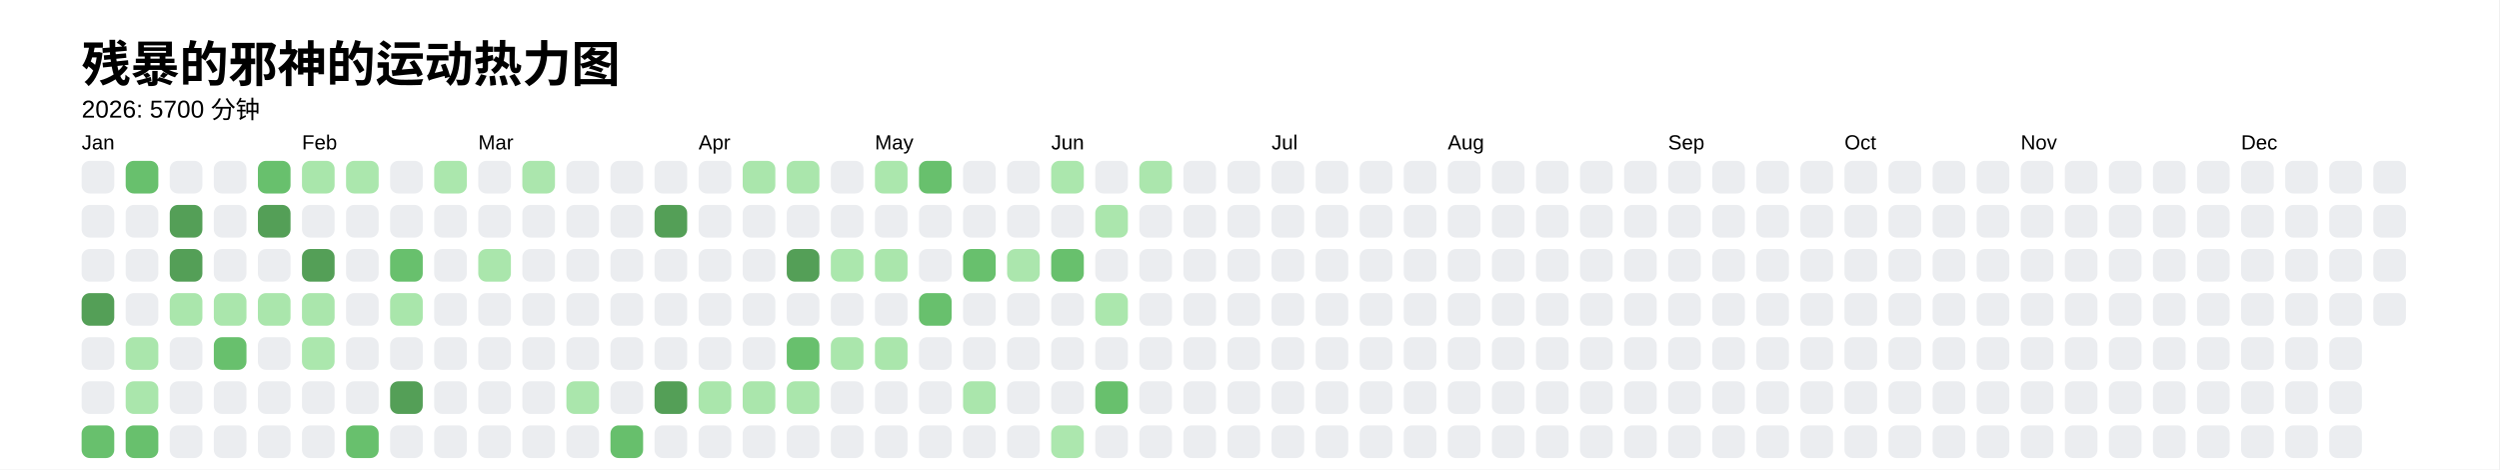
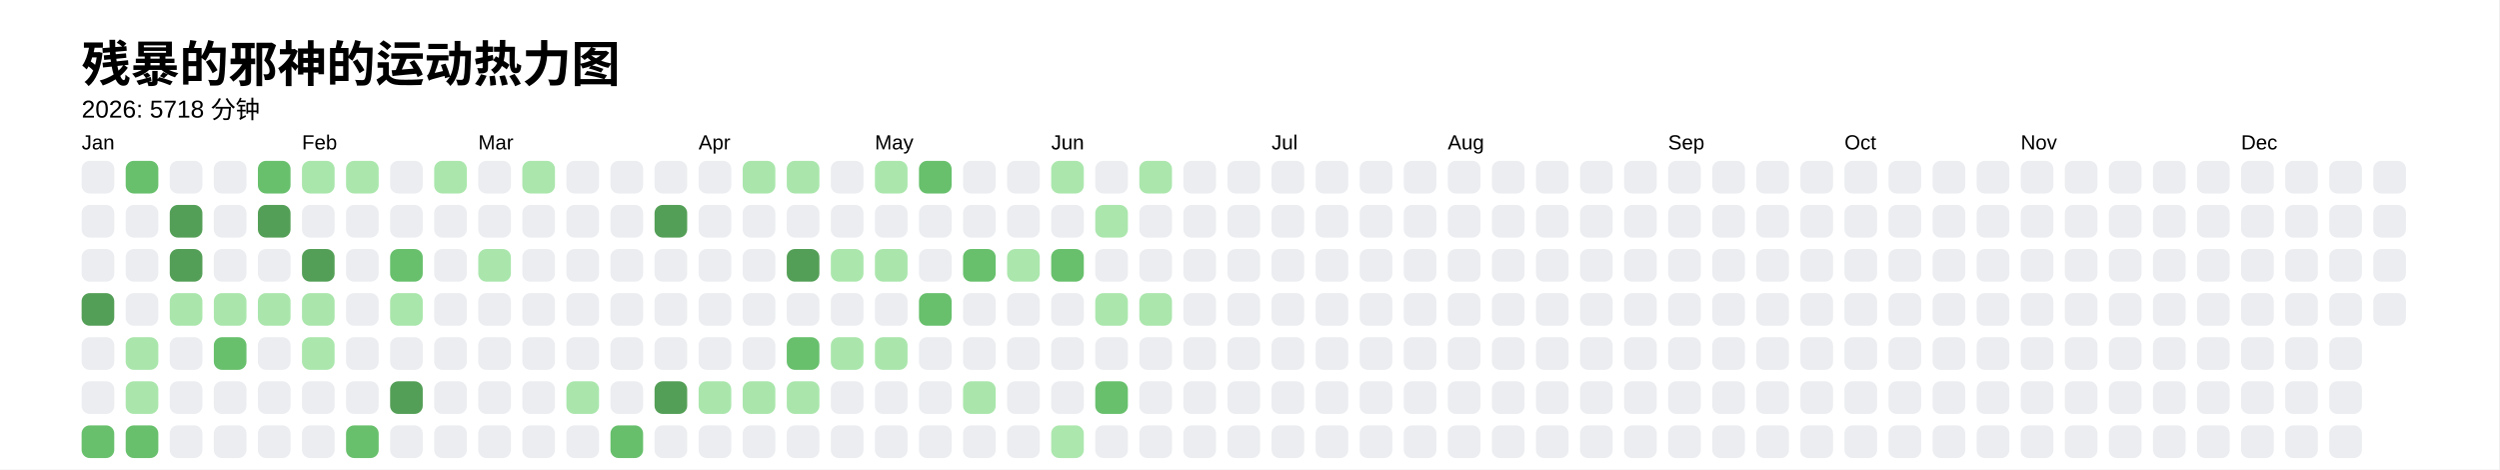
<svg xmlns="http://www.w3.org/2000/svg" baseProfile="full" height="57.5mm" version="1.1" viewBox="0,0,306.2,57.5" width="306.2mm">
  <defs />
  <rect fill="#FFFFFF" height="57.5" width="306.2" x="0" y="0" />
  <text fill="#000000" style="font-size:6px; font-family:Arial; font-weight:bold;" x="10" y="10">残暴的邪神的运动热力图</text>
-   <text fill="#000000" style="font-size:3px; font-family:Arial;" x="10" y="14.4">2026: 5700 分钟</text>
+   <text fill="#000000" style="font-size:3px; font-family:Arial;" x="10" y="14.4">2026: 5718 分钟</text>
  <text fill="#000000" style="font-size:2.5px; font-family:Arial" x="10" y="18.3">Jan</text>
  <rect fill="#EBEDF0" height="4" rx="1" ry="1" width="4" x="10" y="19.7" />
  <rect fill="#EBEDF0" height="4" rx="1" ry="1" width="4" x="10" y="25.1" />
  <rect fill="#EBEDF0" height="4" rx="1" ry="1" width="4" x="10" y="30.5" />
  <rect fill="#549F57" height="4" rx="1" ry="1" width="4" x="10" y="35.9" />
  <rect fill="#EBEDF0" height="4" rx="1" ry="1" width="4" x="10" y="41.3" />
  <rect fill="#EBEDF0" height="4" rx="1" ry="1" width="4" x="10" y="46.7" />
  <rect fill="#68c06d" height="4" rx="1" ry="1" width="4" x="10" y="52.1" />
  <rect fill="#68c06d" height="4" rx="1" ry="1" width="4" x="15.4" y="19.7" />
  <rect fill="#EBEDF0" height="4" rx="1" ry="1" width="4" x="15.4" y="25.1" />
  <rect fill="#EBEDF0" height="4" rx="1" ry="1" width="4" x="15.4" y="30.5" />
  <rect fill="#EBEDF0" height="4" rx="1" ry="1" width="4" x="15.4" y="35.9" />
  <rect fill="#aae6ac" height="4" rx="1" ry="1" width="4" x="15.4" y="41.3" />
  <rect fill="#aae6ac" height="4" rx="1" ry="1" width="4" x="15.4" y="46.7" />
  <rect fill="#68c06d" height="4" rx="1" ry="1" width="4" x="15.4" y="52.1" />
  <rect fill="#EBEDF0" height="4" rx="1" ry="1" width="4" x="20.8" y="19.7" />
  <rect fill="#549F57" height="4" rx="1" ry="1" width="4" x="20.8" y="25.1" />
  <rect fill="#549F57" height="4" rx="1" ry="1" width="4" x="20.8" y="30.5" />
  <rect fill="#aae6ac" height="4" rx="1" ry="1" width="4" x="20.8" y="35.9" />
  <rect fill="#EBEDF0" height="4" rx="1" ry="1" width="4" x="20.8" y="41.3" />
  <rect fill="#EBEDF0" height="4" rx="1" ry="1" width="4" x="20.8" y="46.7" />
  <rect fill="#EBEDF0" height="4" rx="1" ry="1" width="4" x="20.8" y="52.1" />
  <rect fill="#EBEDF0" height="4" rx="1" ry="1" width="4" x="26.2" y="19.7" />
  <rect fill="#EBEDF0" height="4" rx="1" ry="1" width="4" x="26.2" y="25.1" />
  <rect fill="#EBEDF0" height="4" rx="1" ry="1" width="4" x="26.2" y="30.5" />
  <rect fill="#aae6ac" height="4" rx="1" ry="1" width="4" x="26.2" y="35.9" />
  <rect fill="#68c06d" height="4" rx="1" ry="1" width="4" x="26.2" y="41.3" />
  <rect fill="#EBEDF0" height="4" rx="1" ry="1" width="4" x="26.2" y="46.7" />
  <rect fill="#EBEDF0" height="4" rx="1" ry="1" width="4" x="26.2" y="52.1" />
  <rect fill="#68c06d" height="4" rx="1" ry="1" width="4" x="31.6" y="19.7" />
  <rect fill="#549F57" height="4" rx="1" ry="1" width="4" x="31.6" y="25.1" />
  <rect fill="#EBEDF0" height="4" rx="1" ry="1" width="4" x="31.6" y="30.5" />
  <rect fill="#aae6ac" height="4" rx="1" ry="1" width="4" x="31.6" y="35.9" />
  <rect fill="#EBEDF0" height="4" rx="1" ry="1" width="4" x="31.6" y="41.3" />
  <rect fill="#EBEDF0" height="4" rx="1" ry="1" width="4" x="31.6" y="46.7" />
  <rect fill="#EBEDF0" height="4" rx="1" ry="1" width="4" x="31.6" y="52.1" />
  <text fill="#000000" style="font-size:2.5px; font-family:Arial" x="37.0" y="18.3">Feb</text>
  <rect fill="#a9e6ab" height="4" rx="1" ry="1" width="4" x="37.0" y="19.7" />
  <rect fill="#EBEDF0" height="4" rx="1" ry="1" width="4" x="37.0" y="25.1" />
  <rect fill="#549F57" height="4" rx="1" ry="1" width="4" x="37.0" y="30.5" />
  <rect fill="#aae6ac" height="4" rx="1" ry="1" width="4" x="37.0" y="35.9" />
  <rect fill="#abe7ad" height="4" rx="1" ry="1" width="4" x="37.0" y="41.3" />
  <rect fill="#EBEDF0" height="4" rx="1" ry="1" width="4" x="37.0" y="46.7" />
  <rect fill="#EBEDF0" height="4" rx="1" ry="1" width="4" x="37.0" y="52.1" />
  <rect fill="#abe7ad" height="4" rx="1" ry="1" width="4" x="42.4" y="19.7" />
  <rect fill="#EBEDF0" height="4" rx="1" ry="1" width="4" x="42.4" y="25.1" />
  <rect fill="#EBEDF0" height="4" rx="1" ry="1" width="4" x="42.4" y="30.5" />
  <rect fill="#EBEDF0" height="4" rx="1" ry="1" width="4" x="42.4" y="35.9" />
  <rect fill="#EBEDF0" height="4" rx="1" ry="1" width="4" x="42.4" y="41.3" />
  <rect fill="#EBEDF0" height="4" rx="1" ry="1" width="4" x="42.4" y="46.7" />
  <rect fill="#68c06d" height="4" rx="1" ry="1" width="4" x="42.4" y="52.1" />
  <rect fill="#EBEDF0" height="4" rx="1" ry="1" width="4" x="47.8" y="19.7" />
  <rect fill="#EBEDF0" height="4" rx="1" ry="1" width="4" x="47.8" y="25.1" />
  <rect fill="#68c06d" height="4" rx="1" ry="1" width="4" x="47.8" y="30.5" />
  <rect fill="#a9e6ab" height="4" rx="1" ry="1" width="4" x="47.8" y="35.9" />
  <rect fill="#EBEDF0" height="4" rx="1" ry="1" width="4" x="47.8" y="41.3" />
  <rect fill="#549F57" height="4" rx="1" ry="1" width="4" x="47.8" y="46.7" />
  <rect fill="#EBEDF0" height="4" rx="1" ry="1" width="4" x="47.8" y="52.1" />
  <rect fill="#abe7ad" height="4" rx="1" ry="1" width="4" x="53.2" y="19.7" />
  <rect fill="#EBEDF0" height="4" rx="1" ry="1" width="4" x="53.2" y="25.1" />
  <rect fill="#EBEDF0" height="4" rx="1" ry="1" width="4" x="53.2" y="30.5" />
  <rect fill="#EBEDF0" height="4" rx="1" ry="1" width="4" x="53.2" y="35.9" />
  <rect fill="#EBEDF0" height="4" rx="1" ry="1" width="4" x="53.2" y="41.3" />
  <rect fill="#EBEDF0" height="4" rx="1" ry="1" width="4" x="53.2" y="46.7" />
  <rect fill="#EBEDF0" height="4" rx="1" ry="1" width="4" x="53.2" y="52.1" />
  <text fill="#000000" style="font-size:2.5px; font-family:Arial" x="58.6" y="18.3">Mar</text>
  <rect fill="#EBEDF0" height="4" rx="1" ry="1" width="4" x="58.6" y="19.7" />
  <rect fill="#EBEDF0" height="4" rx="1" ry="1" width="4" x="58.6" y="25.1" />
  <rect fill="#aae6ac" height="4" rx="1" ry="1" width="4" x="58.6" y="30.5" />
  <rect fill="#EBEDF0" height="4" rx="1" ry="1" width="4" x="58.6" y="35.9" />
  <rect fill="#EBEDF0" height="4" rx="1" ry="1" width="4" x="58.6" y="41.3" />
  <rect fill="#EBEDF0" height="4" rx="1" ry="1" width="4" x="58.6" y="46.7" />
  <rect fill="#EBEDF0" height="4" rx="1" ry="1" width="4" x="58.6" y="52.1" />
  <rect fill="#abe6ad" height="4" rx="1" ry="1" width="4" x="64" y="19.7" />
  <rect fill="#EBEDF0" height="4" rx="1" ry="1" width="4" x="64" y="25.1" />
  <rect fill="#EBEDF0" height="4" rx="1" ry="1" width="4" x="64" y="30.5" />
  <rect fill="#EBEDF0" height="4" rx="1" ry="1" width="4" x="64" y="35.9" />
  <rect fill="#EBEDF0" height="4" rx="1" ry="1" width="4" x="64" y="41.3" />
  <rect fill="#EBEDF0" height="4" rx="1" ry="1" width="4" x="64" y="46.7" />
  <rect fill="#EBEDF0" height="4" rx="1" ry="1" width="4" x="64" y="52.1" />
  <rect fill="#EBEDF0" height="4" rx="1" ry="1" width="4" x="69.4" y="19.7" />
  <rect fill="#EBEDF0" height="4" rx="1" ry="1" width="4" x="69.4" y="25.1" />
  <rect fill="#EBEDF0" height="4" rx="1" ry="1" width="4" x="69.4" y="30.5" />
  <rect fill="#EBEDF0" height="4" rx="1" ry="1" width="4" x="69.4" y="35.9" />
  <rect fill="#EBEDF0" height="4" rx="1" ry="1" width="4" x="69.4" y="41.3" />
  <rect fill="#aae6ac" height="4" rx="1" ry="1" width="4" x="69.4" y="46.7" />
  <rect fill="#EBEDF0" height="4" rx="1" ry="1" width="4" x="69.4" y="52.1" />
  <rect fill="#EBEDF0" height="4" rx="1" ry="1" width="4" x="74.8" y="19.7" />
  <rect fill="#EBEDF0" height="4" rx="1" ry="1" width="4" x="74.8" y="25.1" />
  <rect fill="#EBEDF0" height="4" rx="1" ry="1" width="4" x="74.8" y="30.5" />
  <rect fill="#EBEDF0" height="4" rx="1" ry="1" width="4" x="74.8" y="35.9" />
  <rect fill="#EBEDF0" height="4" rx="1" ry="1" width="4" x="74.8" y="41.3" />
  <rect fill="#EBEDF0" height="4" rx="1" ry="1" width="4" x="74.8" y="46.7" />
  <rect fill="#67bf6c" height="4" rx="1" ry="1" width="4" x="74.8" y="52.1" />
  <rect fill="#EBEDF0" height="4" rx="1" ry="1" width="4" x="80.2" y="19.7" />
  <rect fill="#549F57" height="4" rx="1" ry="1" width="4" x="80.2" y="25.1" />
  <rect fill="#EBEDF0" height="4" rx="1" ry="1" width="4" x="80.2" y="30.5" />
  <rect fill="#EBEDF0" height="4" rx="1" ry="1" width="4" x="80.2" y="35.9" />
  <rect fill="#EBEDF0" height="4" rx="1" ry="1" width="4" x="80.2" y="41.3" />
  <rect fill="#549F57" height="4" rx="1" ry="1" width="4" x="80.2" y="46.7" />
  <rect fill="#EBEDF0" height="4" rx="1" ry="1" width="4" x="80.2" y="52.1" />
  <text fill="#000000" style="font-size:2.5px; font-family:Arial" x="85.6" y="18.3">Apr</text>
  <rect fill="#EBEDF0" height="4" rx="1" ry="1" width="4" x="85.6" y="19.7" />
  <rect fill="#EBEDF0" height="4" rx="1" ry="1" width="4" x="85.6" y="25.1" />
  <rect fill="#EBEDF0" height="4" rx="1" ry="1" width="4" x="85.6" y="30.5" />
  <rect fill="#EBEDF0" height="4" rx="1" ry="1" width="4" x="85.6" y="35.9" />
  <rect fill="#EBEDF0" height="4" rx="1" ry="1" width="4" x="85.6" y="41.3" />
  <rect fill="#aae6ac" height="4" rx="1" ry="1" width="4" x="85.6" y="46.7" />
  <rect fill="#EBEDF0" height="4" rx="1" ry="1" width="4" x="85.6" y="52.1" />
  <rect fill="#aae6ac" height="4" rx="1" ry="1" width="4" x="91" y="19.7" />
  <rect fill="#EBEDF0" height="4" rx="1" ry="1" width="4" x="91" y="25.1" />
  <rect fill="#EBEDF0" height="4" rx="1" ry="1" width="4" x="91" y="30.5" />
  <rect fill="#EBEDF0" height="4" rx="1" ry="1" width="4" x="91" y="35.9" />
  <rect fill="#EBEDF0" height="4" rx="1" ry="1" width="4" x="91" y="41.3" />
  <rect fill="#aae6ac" height="4" rx="1" ry="1" width="4" x="91" y="46.7" />
  <rect fill="#EBEDF0" height="4" rx="1" ry="1" width="4" x="91" y="52.1" />
  <rect fill="#aae6ac" height="4" rx="1" ry="1" width="4" x="96.4" y="19.7" />
  <rect fill="#EBEDF0" height="4" rx="1" ry="1" width="4" x="96.4" y="25.1" />
  <rect fill="#549F57" height="4" rx="1" ry="1" width="4" x="96.4" y="30.5" />
  <rect fill="#EBEDF0" height="4" rx="1" ry="1" width="4" x="96.4" y="35.9" />
  <rect fill="#68c06d" height="4" rx="1" ry="1" width="4" x="96.4" y="41.3" />
  <rect fill="#aae6ac" height="4" rx="1" ry="1" width="4" x="96.4" y="46.7" />
  <rect fill="#EBEDF0" height="4" rx="1" ry="1" width="4" x="96.4" y="52.1" />
  <rect fill="#EBEDF0" height="4" rx="1" ry="1" width="4" x="101.8" y="19.7" />
  <rect fill="#EBEDF0" height="4" rx="1" ry="1" width="4" x="101.8" y="25.1" />
  <rect fill="#abe7ad" height="4" rx="1" ry="1" width="4" x="101.8" y="30.5" />
  <rect fill="#EBEDF0" height="4" rx="1" ry="1" width="4" x="101.8" y="35.9" />
  <rect fill="#aae6ac" height="4" rx="1" ry="1" width="4" x="101.8" y="41.3" />
  <rect fill="#EBEDF0" height="4" rx="1" ry="1" width="4" x="101.8" y="46.7" />
  <rect fill="#EBEDF0" height="4" rx="1" ry="1" width="4" x="101.8" y="52.1" />
  <text fill="#000000" style="font-size:2.5px; font-family:Arial" x="107.2" y="18.3">May</text>
  <rect fill="#abe7ad" height="4" rx="1" ry="1" width="4" x="107.2" y="19.7" />
  <rect fill="#EBEDF0" height="4" rx="1" ry="1" width="4" x="107.2" y="25.1" />
  <rect fill="#aae6ac" height="4" rx="1" ry="1" width="4" x="107.2" y="30.5" />
  <rect fill="#EBEDF0" height="4" rx="1" ry="1" width="4" x="107.2" y="35.9" />
  <rect fill="#aae6ac" height="4" rx="1" ry="1" width="4" x="107.2" y="41.3" />
  <rect fill="#EBEDF0" height="4" rx="1" ry="1" width="4" x="107.2" y="46.7" />
  <rect fill="#EBEDF0" height="4" rx="1" ry="1" width="4" x="107.2" y="52.1" />
  <rect fill="#68c06d" height="4" rx="1" ry="1" width="4" x="112.6" y="19.7" />
  <rect fill="#EBEDF0" height="4" rx="1" ry="1" width="4" x="112.6" y="25.1" />
  <rect fill="#EBEDF0" height="4" rx="1" ry="1" width="4" x="112.6" y="30.5" />
  <rect fill="#68c06d" height="4" rx="1" ry="1" width="4" x="112.6" y="35.9" />
  <rect fill="#EBEDF0" height="4" rx="1" ry="1" width="4" x="112.6" y="41.3" />
  <rect fill="#EBEDF0" height="4" rx="1" ry="1" width="4" x="112.6" y="46.7" />
  <rect fill="#EBEDF0" height="4" rx="1" ry="1" width="4" x="112.6" y="52.1" />
  <rect fill="#EBEDF0" height="4" rx="1" ry="1" width="4" x="118" y="19.7" />
  <rect fill="#EBEDF0" height="4" rx="1" ry="1" width="4" x="118" y="25.1" />
  <rect fill="#68c06d" height="4" rx="1" ry="1" width="4" x="118" y="30.5" />
  <rect fill="#EBEDF0" height="4" rx="1" ry="1" width="4" x="118" y="35.9" />
  <rect fill="#EBEDF0" height="4" rx="1" ry="1" width="4" x="118" y="41.3" />
  <rect fill="#aae6ac" height="4" rx="1" ry="1" width="4" x="118" y="46.7" />
  <rect fill="#EBEDF0" height="4" rx="1" ry="1" width="4" x="118" y="52.1" />
  <rect fill="#EBEDF0" height="4" rx="1" ry="1" width="4" x="123.4" y="19.7" />
  <rect fill="#EBEDF0" height="4" rx="1" ry="1" width="4" x="123.4" y="25.1" />
  <rect fill="#abe6ad" height="4" rx="1" ry="1" width="4" x="123.4" y="30.5" />
  <rect fill="#EBEDF0" height="4" rx="1" ry="1" width="4" x="123.4" y="35.9" />
  <rect fill="#EBEDF0" height="4" rx="1" ry="1" width="4" x="123.4" y="41.3" />
  <rect fill="#EBEDF0" height="4" rx="1" ry="1" width="4" x="123.4" y="46.7" />
  <rect fill="#EBEDF0" height="4" rx="1" ry="1" width="4" x="123.4" y="52.1" />
  <text fill="#000000" style="font-size:2.5px; font-family:Arial" x="128.8" y="18.3">Jun</text>
  <rect fill="#abe7ad" height="4" rx="1" ry="1" width="4" x="128.8" y="19.7" />
  <rect fill="#EBEDF0" height="4" rx="1" ry="1" width="4" x="128.8" y="25.1" />
  <rect fill="#68c06d" height="4" rx="1" ry="1" width="4" x="128.8" y="30.5" />
  <rect fill="#EBEDF0" height="4" rx="1" ry="1" width="4" x="128.8" y="35.9" />
  <rect fill="#EBEDF0" height="4" rx="1" ry="1" width="4" x="128.8" y="41.3" />
  <rect fill="#EBEDF0" height="4" rx="1" ry="1" width="4" x="128.8" y="46.7" />
  <rect fill="#ace7ae" height="4" rx="1" ry="1" width="4" x="128.8" y="52.1" />
  <rect fill="#EBEDF0" height="4" rx="1" ry="1" width="4" x="134.2" y="19.7" />
  <rect fill="#abe6ad" height="4" rx="1" ry="1" width="4" x="134.2" y="25.1" />
  <rect fill="#EBEDF0" height="4" rx="1" ry="1" width="4" x="134.2" y="30.5" />
  <rect fill="#abe7ad" height="4" rx="1" ry="1" width="4" x="134.2" y="35.9" />
  <rect fill="#EBEDF0" height="4" rx="1" ry="1" width="4" x="134.2" y="41.3" />
  <rect fill="#68c06d" height="4" rx="1" ry="1" width="4" x="134.2" y="46.7" />
  <rect fill="#EBEDF0" height="4" rx="1" ry="1" width="4" x="134.2" y="52.1" />
  <rect fill="#abe6ad" height="4" rx="1" ry="1" width="4" x="139.6" y="19.7" />
  <rect fill="#EBEDF0" height="4" rx="1" ry="1" width="4" x="139.6" y="25.1" />
  <rect fill="#EBEDF0" height="4" rx="1" ry="1" width="4" x="139.6" y="30.5" />
-   <rect fill="#EBEDF0" height="4" rx="1" ry="1" width="4" x="139.6" y="35.9" />
+   <rect fill="#abe6ad" height="4" rx="1" ry="1" width="4" x="139.6" y="35.9" />
  <rect fill="#EBEDF0" height="4" rx="1" ry="1" width="4" x="139.6" y="41.3" />
  <rect fill="#EBEDF0" height="4" rx="1" ry="1" width="4" x="139.6" y="46.7" />
  <rect fill="#EBEDF0" height="4" rx="1" ry="1" width="4" x="139.6" y="52.1" />
  <rect fill="#EBEDF0" height="4" rx="1" ry="1" width="4" x="145" y="19.7" />
  <rect fill="#EBEDF0" height="4" rx="1" ry="1" width="4" x="145" y="25.1" />
  <rect fill="#EBEDF0" height="4" rx="1" ry="1" width="4" x="145" y="30.5" />
  <rect fill="#EBEDF0" height="4" rx="1" ry="1" width="4" x="145" y="35.9" />
  <rect fill="#EBEDF0" height="4" rx="1" ry="1" width="4" x="145" y="41.3" />
  <rect fill="#EBEDF0" height="4" rx="1" ry="1" width="4" x="145" y="46.7" />
  <rect fill="#EBEDF0" height="4" rx="1" ry="1" width="4" x="145" y="52.1" />
  <rect fill="#EBEDF0" height="4" rx="1" ry="1" width="4" x="150.4" y="19.7" />
  <rect fill="#EBEDF0" height="4" rx="1" ry="1" width="4" x="150.4" y="25.1" />
  <rect fill="#EBEDF0" height="4" rx="1" ry="1" width="4" x="150.4" y="30.5" />
  <rect fill="#EBEDF0" height="4" rx="1" ry="1" width="4" x="150.4" y="35.9" />
  <rect fill="#EBEDF0" height="4" rx="1" ry="1" width="4" x="150.4" y="41.3" />
  <rect fill="#EBEDF0" height="4" rx="1" ry="1" width="4" x="150.4" y="46.7" />
  <rect fill="#EBEDF0" height="4" rx="1" ry="1" width="4" x="150.4" y="52.1" />
  <text fill="#000000" style="font-size:2.5px; font-family:Arial" x="155.8" y="18.3">Jul</text>
  <rect fill="#EBEDF0" height="4" rx="1" ry="1" width="4" x="155.8" y="19.7" />
  <rect fill="#EBEDF0" height="4" rx="1" ry="1" width="4" x="155.8" y="25.1" />
  <rect fill="#EBEDF0" height="4" rx="1" ry="1" width="4" x="155.8" y="30.5" />
  <rect fill="#EBEDF0" height="4" rx="1" ry="1" width="4" x="155.8" y="35.9" />
  <rect fill="#EBEDF0" height="4" rx="1" ry="1" width="4" x="155.8" y="41.3" />
  <rect fill="#EBEDF0" height="4" rx="1" ry="1" width="4" x="155.8" y="46.7" />
  <rect fill="#EBEDF0" height="4" rx="1" ry="1" width="4" x="155.8" y="52.1" />
  <rect fill="#EBEDF0" height="4" rx="1" ry="1" width="4" x="161.2" y="19.7" />
  <rect fill="#EBEDF0" height="4" rx="1" ry="1" width="4" x="161.2" y="25.1" />
  <rect fill="#EBEDF0" height="4" rx="1" ry="1" width="4" x="161.2" y="30.5" />
  <rect fill="#EBEDF0" height="4" rx="1" ry="1" width="4" x="161.2" y="35.9" />
  <rect fill="#EBEDF0" height="4" rx="1" ry="1" width="4" x="161.2" y="41.3" />
  <rect fill="#EBEDF0" height="4" rx="1" ry="1" width="4" x="161.2" y="46.7" />
  <rect fill="#EBEDF0" height="4" rx="1" ry="1" width="4" x="161.2" y="52.1" />
  <rect fill="#EBEDF0" height="4" rx="1" ry="1" width="4" x="166.6" y="19.7" />
  <rect fill="#EBEDF0" height="4" rx="1" ry="1" width="4" x="166.6" y="25.1" />
  <rect fill="#EBEDF0" height="4" rx="1" ry="1" width="4" x="166.6" y="30.5" />
  <rect fill="#EBEDF0" height="4" rx="1" ry="1" width="4" x="166.6" y="35.9" />
  <rect fill="#EBEDF0" height="4" rx="1" ry="1" width="4" x="166.6" y="41.3" />
  <rect fill="#EBEDF0" height="4" rx="1" ry="1" width="4" x="166.6" y="46.7" />
  <rect fill="#EBEDF0" height="4" rx="1" ry="1" width="4" x="166.6" y="52.1" />
  <rect fill="#EBEDF0" height="4" rx="1" ry="1" width="4" x="172" y="19.7" />
  <rect fill="#EBEDF0" height="4" rx="1" ry="1" width="4" x="172" y="25.1" />
  <rect fill="#EBEDF0" height="4" rx="1" ry="1" width="4" x="172" y="30.5" />
  <rect fill="#EBEDF0" height="4" rx="1" ry="1" width="4" x="172" y="35.9" />
  <rect fill="#EBEDF0" height="4" rx="1" ry="1" width="4" x="172" y="41.3" />
  <rect fill="#EBEDF0" height="4" rx="1" ry="1" width="4" x="172" y="46.7" />
  <rect fill="#EBEDF0" height="4" rx="1" ry="1" width="4" x="172" y="52.1" />
  <text fill="#000000" style="font-size:2.5px; font-family:Arial" x="177.4" y="18.3">Aug</text>
  <rect fill="#EBEDF0" height="4" rx="1" ry="1" width="4" x="177.4" y="19.7" />
  <rect fill="#EBEDF0" height="4" rx="1" ry="1" width="4" x="177.4" y="25.1" />
  <rect fill="#EBEDF0" height="4" rx="1" ry="1" width="4" x="177.4" y="30.5" />
  <rect fill="#EBEDF0" height="4" rx="1" ry="1" width="4" x="177.4" y="35.9" />
  <rect fill="#EBEDF0" height="4" rx="1" ry="1" width="4" x="177.4" y="41.3" />
  <rect fill="#EBEDF0" height="4" rx="1" ry="1" width="4" x="177.4" y="46.7" />
  <rect fill="#EBEDF0" height="4" rx="1" ry="1" width="4" x="177.4" y="52.1" />
  <rect fill="#EBEDF0" height="4" rx="1" ry="1" width="4" x="182.8" y="19.7" />
  <rect fill="#EBEDF0" height="4" rx="1" ry="1" width="4" x="182.8" y="25.1" />
  <rect fill="#EBEDF0" height="4" rx="1" ry="1" width="4" x="182.8" y="30.5" />
  <rect fill="#EBEDF0" height="4" rx="1" ry="1" width="4" x="182.8" y="35.9" />
  <rect fill="#EBEDF0" height="4" rx="1" ry="1" width="4" x="182.8" y="41.3" />
  <rect fill="#EBEDF0" height="4" rx="1" ry="1" width="4" x="182.8" y="46.7" />
  <rect fill="#EBEDF0" height="4" rx="1" ry="1" width="4" x="182.8" y="52.1" />
  <rect fill="#EBEDF0" height="4" rx="1" ry="1" width="4" x="188.2" y="19.7" />
  <rect fill="#EBEDF0" height="4" rx="1" ry="1" width="4" x="188.2" y="25.1" />
  <rect fill="#EBEDF0" height="4" rx="1" ry="1" width="4" x="188.2" y="30.5" />
  <rect fill="#EBEDF0" height="4" rx="1" ry="1" width="4" x="188.2" y="35.9" />
  <rect fill="#EBEDF0" height="4" rx="1" ry="1" width="4" x="188.2" y="41.3" />
  <rect fill="#EBEDF0" height="4" rx="1" ry="1" width="4" x="188.2" y="46.7" />
  <rect fill="#EBEDF0" height="4" rx="1" ry="1" width="4" x="188.2" y="52.1" />
  <rect fill="#EBEDF0" height="4" rx="1" ry="1" width="4" x="193.6" y="19.7" />
  <rect fill="#EBEDF0" height="4" rx="1" ry="1" width="4" x="193.6" y="25.1" />
  <rect fill="#EBEDF0" height="4" rx="1" ry="1" width="4" x="193.6" y="30.5" />
  <rect fill="#EBEDF0" height="4" rx="1" ry="1" width="4" x="193.6" y="35.9" />
  <rect fill="#EBEDF0" height="4" rx="1" ry="1" width="4" x="193.6" y="41.3" />
  <rect fill="#EBEDF0" height="4" rx="1" ry="1" width="4" x="193.6" y="46.7" />
  <rect fill="#EBEDF0" height="4" rx="1" ry="1" width="4" x="193.6" y="52.1" />
  <rect fill="#EBEDF0" height="4" rx="1" ry="1" width="4" x="199" y="19.7" />
  <rect fill="#EBEDF0" height="4" rx="1" ry="1" width="4" x="199" y="25.1" />
  <rect fill="#EBEDF0" height="4" rx="1" ry="1" width="4" x="199" y="30.5" />
  <rect fill="#EBEDF0" height="4" rx="1" ry="1" width="4" x="199" y="35.9" />
  <rect fill="#EBEDF0" height="4" rx="1" ry="1" width="4" x="199" y="41.3" />
  <rect fill="#EBEDF0" height="4" rx="1" ry="1" width="4" x="199" y="46.7" />
  <rect fill="#EBEDF0" height="4" rx="1" ry="1" width="4" x="199" y="52.1" />
  <text fill="#000000" style="font-size:2.5px; font-family:Arial" x="204.4" y="18.3">Sep</text>
  <rect fill="#EBEDF0" height="4" rx="1" ry="1" width="4" x="204.4" y="19.7" />
  <rect fill="#EBEDF0" height="4" rx="1" ry="1" width="4" x="204.4" y="25.1" />
  <rect fill="#EBEDF0" height="4" rx="1" ry="1" width="4" x="204.4" y="30.5" />
  <rect fill="#EBEDF0" height="4" rx="1" ry="1" width="4" x="204.4" y="35.9" />
  <rect fill="#EBEDF0" height="4" rx="1" ry="1" width="4" x="204.4" y="41.3" />
  <rect fill="#EBEDF0" height="4" rx="1" ry="1" width="4" x="204.4" y="46.7" />
  <rect fill="#EBEDF0" height="4" rx="1" ry="1" width="4" x="204.4" y="52.1" />
  <rect fill="#EBEDF0" height="4" rx="1" ry="1" width="4" x="209.8" y="19.7" />
  <rect fill="#EBEDF0" height="4" rx="1" ry="1" width="4" x="209.8" y="25.1" />
  <rect fill="#EBEDF0" height="4" rx="1" ry="1" width="4" x="209.8" y="30.5" />
  <rect fill="#EBEDF0" height="4" rx="1" ry="1" width="4" x="209.8" y="35.9" />
  <rect fill="#EBEDF0" height="4" rx="1" ry="1" width="4" x="209.8" y="41.3" />
  <rect fill="#EBEDF0" height="4" rx="1" ry="1" width="4" x="209.8" y="46.7" />
  <rect fill="#EBEDF0" height="4" rx="1" ry="1" width="4" x="209.8" y="52.1" />
  <rect fill="#EBEDF0" height="4" rx="1" ry="1" width="4" x="215.2" y="19.7" />
  <rect fill="#EBEDF0" height="4" rx="1" ry="1" width="4" x="215.2" y="25.1" />
  <rect fill="#EBEDF0" height="4" rx="1" ry="1" width="4" x="215.2" y="30.5" />
  <rect fill="#EBEDF0" height="4" rx="1" ry="1" width="4" x="215.2" y="35.9" />
  <rect fill="#EBEDF0" height="4" rx="1" ry="1" width="4" x="215.2" y="41.3" />
  <rect fill="#EBEDF0" height="4" rx="1" ry="1" width="4" x="215.2" y="46.7" />
  <rect fill="#EBEDF0" height="4" rx="1" ry="1" width="4" x="215.2" y="52.1" />
  <rect fill="#EBEDF0" height="4" rx="1" ry="1" width="4" x="220.6" y="19.7" />
  <rect fill="#EBEDF0" height="4" rx="1" ry="1" width="4" x="220.6" y="25.1" />
  <rect fill="#EBEDF0" height="4" rx="1" ry="1" width="4" x="220.6" y="30.5" />
  <rect fill="#EBEDF0" height="4" rx="1" ry="1" width="4" x="220.6" y="35.9" />
  <rect fill="#EBEDF0" height="4" rx="1" ry="1" width="4" x="220.6" y="41.3" />
  <rect fill="#EBEDF0" height="4" rx="1" ry="1" width="4" x="220.6" y="46.7" />
  <rect fill="#EBEDF0" height="4" rx="1" ry="1" width="4" x="220.6" y="52.1" />
  <text fill="#000000" style="font-size:2.5px; font-family:Arial" x="226" y="18.3">Oct</text>
  <rect fill="#EBEDF0" height="4" rx="1" ry="1" width="4" x="226" y="19.7" />
  <rect fill="#EBEDF0" height="4" rx="1" ry="1" width="4" x="226" y="25.1" />
  <rect fill="#EBEDF0" height="4" rx="1" ry="1" width="4" x="226" y="30.5" />
  <rect fill="#EBEDF0" height="4" rx="1" ry="1" width="4" x="226" y="35.9" />
  <rect fill="#EBEDF0" height="4" rx="1" ry="1" width="4" x="226" y="41.3" />
  <rect fill="#EBEDF0" height="4" rx="1" ry="1" width="4" x="226" y="46.7" />
  <rect fill="#EBEDF0" height="4" rx="1" ry="1" width="4" x="226" y="52.1" />
  <rect fill="#EBEDF0" height="4" rx="1" ry="1" width="4" x="231.4" y="19.7" />
  <rect fill="#EBEDF0" height="4" rx="1" ry="1" width="4" x="231.4" y="25.1" />
  <rect fill="#EBEDF0" height="4" rx="1" ry="1" width="4" x="231.4" y="30.5" />
  <rect fill="#EBEDF0" height="4" rx="1" ry="1" width="4" x="231.4" y="35.9" />
  <rect fill="#EBEDF0" height="4" rx="1" ry="1" width="4" x="231.4" y="41.3" />
  <rect fill="#EBEDF0" height="4" rx="1" ry="1" width="4" x="231.4" y="46.7" />
  <rect fill="#EBEDF0" height="4" rx="1" ry="1" width="4" x="231.4" y="52.1" />
  <rect fill="#EBEDF0" height="4" rx="1" ry="1" width="4" x="236.8" y="19.7" />
  <rect fill="#EBEDF0" height="4" rx="1" ry="1" width="4" x="236.8" y="25.1" />
  <rect fill="#EBEDF0" height="4" rx="1" ry="1" width="4" x="236.8" y="30.5" />
  <rect fill="#EBEDF0" height="4" rx="1" ry="1" width="4" x="236.8" y="35.9" />
  <rect fill="#EBEDF0" height="4" rx="1" ry="1" width="4" x="236.8" y="41.3" />
  <rect fill="#EBEDF0" height="4" rx="1" ry="1" width="4" x="236.8" y="46.7" />
  <rect fill="#EBEDF0" height="4" rx="1" ry="1" width="4" x="236.8" y="52.1" />
  <rect fill="#EBEDF0" height="4" rx="1" ry="1" width="4" x="242.2" y="19.7" />
  <rect fill="#EBEDF0" height="4" rx="1" ry="1" width="4" x="242.2" y="25.1" />
  <rect fill="#EBEDF0" height="4" rx="1" ry="1" width="4" x="242.2" y="30.5" />
  <rect fill="#EBEDF0" height="4" rx="1" ry="1" width="4" x="242.2" y="35.9" />
  <rect fill="#EBEDF0" height="4" rx="1" ry="1" width="4" x="242.2" y="41.3" />
  <rect fill="#EBEDF0" height="4" rx="1" ry="1" width="4" x="242.2" y="46.7" />
  <rect fill="#EBEDF0" height="4" rx="1" ry="1" width="4" x="242.2" y="52.1" />
  <text fill="#000000" style="font-size:2.5px; font-family:Arial" x="247.6" y="18.3">Nov</text>
  <rect fill="#EBEDF0" height="4" rx="1" ry="1" width="4" x="247.6" y="19.7" />
  <rect fill="#EBEDF0" height="4" rx="1" ry="1" width="4" x="247.6" y="25.1" />
  <rect fill="#EBEDF0" height="4" rx="1" ry="1" width="4" x="247.6" y="30.5" />
  <rect fill="#EBEDF0" height="4" rx="1" ry="1" width="4" x="247.6" y="35.9" />
  <rect fill="#EBEDF0" height="4" rx="1" ry="1" width="4" x="247.6" y="41.3" />
  <rect fill="#EBEDF0" height="4" rx="1" ry="1" width="4" x="247.6" y="46.7" />
  <rect fill="#EBEDF0" height="4" rx="1" ry="1" width="4" x="247.6" y="52.1" />
  <rect fill="#EBEDF0" height="4" rx="1" ry="1" width="4" x="253" y="19.7" />
  <rect fill="#EBEDF0" height="4" rx="1" ry="1" width="4" x="253" y="25.1" />
  <rect fill="#EBEDF0" height="4" rx="1" ry="1" width="4" x="253" y="30.5" />
  <rect fill="#EBEDF0" height="4" rx="1" ry="1" width="4" x="253" y="35.9" />
  <rect fill="#EBEDF0" height="4" rx="1" ry="1" width="4" x="253" y="41.3" />
  <rect fill="#EBEDF0" height="4" rx="1" ry="1" width="4" x="253" y="46.7" />
  <rect fill="#EBEDF0" height="4" rx="1" ry="1" width="4" x="253" y="52.1" />
  <rect fill="#EBEDF0" height="4" rx="1" ry="1" width="4" x="258.4" y="19.7" />
  <rect fill="#EBEDF0" height="4" rx="1" ry="1" width="4" x="258.4" y="25.1" />
  <rect fill="#EBEDF0" height="4" rx="1" ry="1" width="4" x="258.4" y="30.5" />
  <rect fill="#EBEDF0" height="4" rx="1" ry="1" width="4" x="258.4" y="35.9" />
  <rect fill="#EBEDF0" height="4" rx="1" ry="1" width="4" x="258.4" y="41.3" />
  <rect fill="#EBEDF0" height="4" rx="1" ry="1" width="4" x="258.4" y="46.7" />
  <rect fill="#EBEDF0" height="4" rx="1" ry="1" width="4" x="258.4" y="52.1" />
  <rect fill="#EBEDF0" height="4" rx="1" ry="1" width="4" x="263.8" y="19.7" />
  <rect fill="#EBEDF0" height="4" rx="1" ry="1" width="4" x="263.8" y="25.1" />
  <rect fill="#EBEDF0" height="4" rx="1" ry="1" width="4" x="263.8" y="30.5" />
  <rect fill="#EBEDF0" height="4" rx="1" ry="1" width="4" x="263.8" y="35.9" />
  <rect fill="#EBEDF0" height="4" rx="1" ry="1" width="4" x="263.8" y="41.3" />
  <rect fill="#EBEDF0" height="4" rx="1" ry="1" width="4" x="263.8" y="46.7" />
  <rect fill="#EBEDF0" height="4" rx="1" ry="1" width="4" x="263.8" y="52.1" />
  <rect fill="#EBEDF0" height="4" rx="1" ry="1" width="4" x="269.2" y="19.7" />
  <rect fill="#EBEDF0" height="4" rx="1" ry="1" width="4" x="269.2" y="25.1" />
  <rect fill="#EBEDF0" height="4" rx="1" ry="1" width="4" x="269.2" y="30.5" />
  <rect fill="#EBEDF0" height="4" rx="1" ry="1" width="4" x="269.2" y="35.9" />
  <rect fill="#EBEDF0" height="4" rx="1" ry="1" width="4" x="269.2" y="41.3" />
  <rect fill="#EBEDF0" height="4" rx="1" ry="1" width="4" x="269.2" y="46.7" />
  <rect fill="#EBEDF0" height="4" rx="1" ry="1" width="4" x="269.2" y="52.1" />
  <text fill="#000000" style="font-size:2.5px; font-family:Arial" x="274.6" y="18.3">Dec</text>
  <rect fill="#EBEDF0" height="4" rx="1" ry="1" width="4" x="274.6" y="19.7" />
  <rect fill="#EBEDF0" height="4" rx="1" ry="1" width="4" x="274.6" y="25.1" />
  <rect fill="#EBEDF0" height="4" rx="1" ry="1" width="4" x="274.6" y="30.5" />
  <rect fill="#EBEDF0" height="4" rx="1" ry="1" width="4" x="274.6" y="35.9" />
  <rect fill="#EBEDF0" height="4" rx="1" ry="1" width="4" x="274.6" y="41.3" />
  <rect fill="#EBEDF0" height="4" rx="1" ry="1" width="4" x="274.6" y="46.7" />
  <rect fill="#EBEDF0" height="4" rx="1" ry="1" width="4" x="274.6" y="52.1" />
  <rect fill="#EBEDF0" height="4" rx="1" ry="1" width="4" x="280" y="19.7" />
  <rect fill="#EBEDF0" height="4" rx="1" ry="1" width="4" x="280" y="25.1" />
  <rect fill="#EBEDF0" height="4" rx="1" ry="1" width="4" x="280" y="30.5" />
  <rect fill="#EBEDF0" height="4" rx="1" ry="1" width="4" x="280" y="35.9" />
  <rect fill="#EBEDF0" height="4" rx="1" ry="1" width="4" x="280" y="41.3" />
  <rect fill="#EBEDF0" height="4" rx="1" ry="1" width="4" x="280" y="46.7" />
  <rect fill="#EBEDF0" height="4" rx="1" ry="1" width="4" x="280" y="52.1" />
  <rect fill="#EBEDF0" height="4" rx="1" ry="1" width="4" x="285.4" y="19.7" />
  <rect fill="#EBEDF0" height="4" rx="1" ry="1" width="4" x="285.4" y="25.1" />
  <rect fill="#EBEDF0" height="4" rx="1" ry="1" width="4" x="285.4" y="30.5" />
  <rect fill="#EBEDF0" height="4" rx="1" ry="1" width="4" x="285.4" y="35.9" />
  <rect fill="#EBEDF0" height="4" rx="1" ry="1" width="4" x="285.4" y="41.3" />
  <rect fill="#EBEDF0" height="4" rx="1" ry="1" width="4" x="285.4" y="46.7" />
  <rect fill="#EBEDF0" height="4" rx="1" ry="1" width="4" x="285.4" y="52.1" />
  <rect fill="#EBEDF0" height="4" rx="1" ry="1" width="4" x="290.8" y="19.7" />
  <rect fill="#EBEDF0" height="4" rx="1" ry="1" width="4" x="290.8" y="25.1" />
  <rect fill="#EBEDF0" height="4" rx="1" ry="1" width="4" x="290.8" y="30.5" />
  <rect fill="#EBEDF0" height="4" rx="1" ry="1" width="4" x="290.8" y="35.9" />
</svg>
